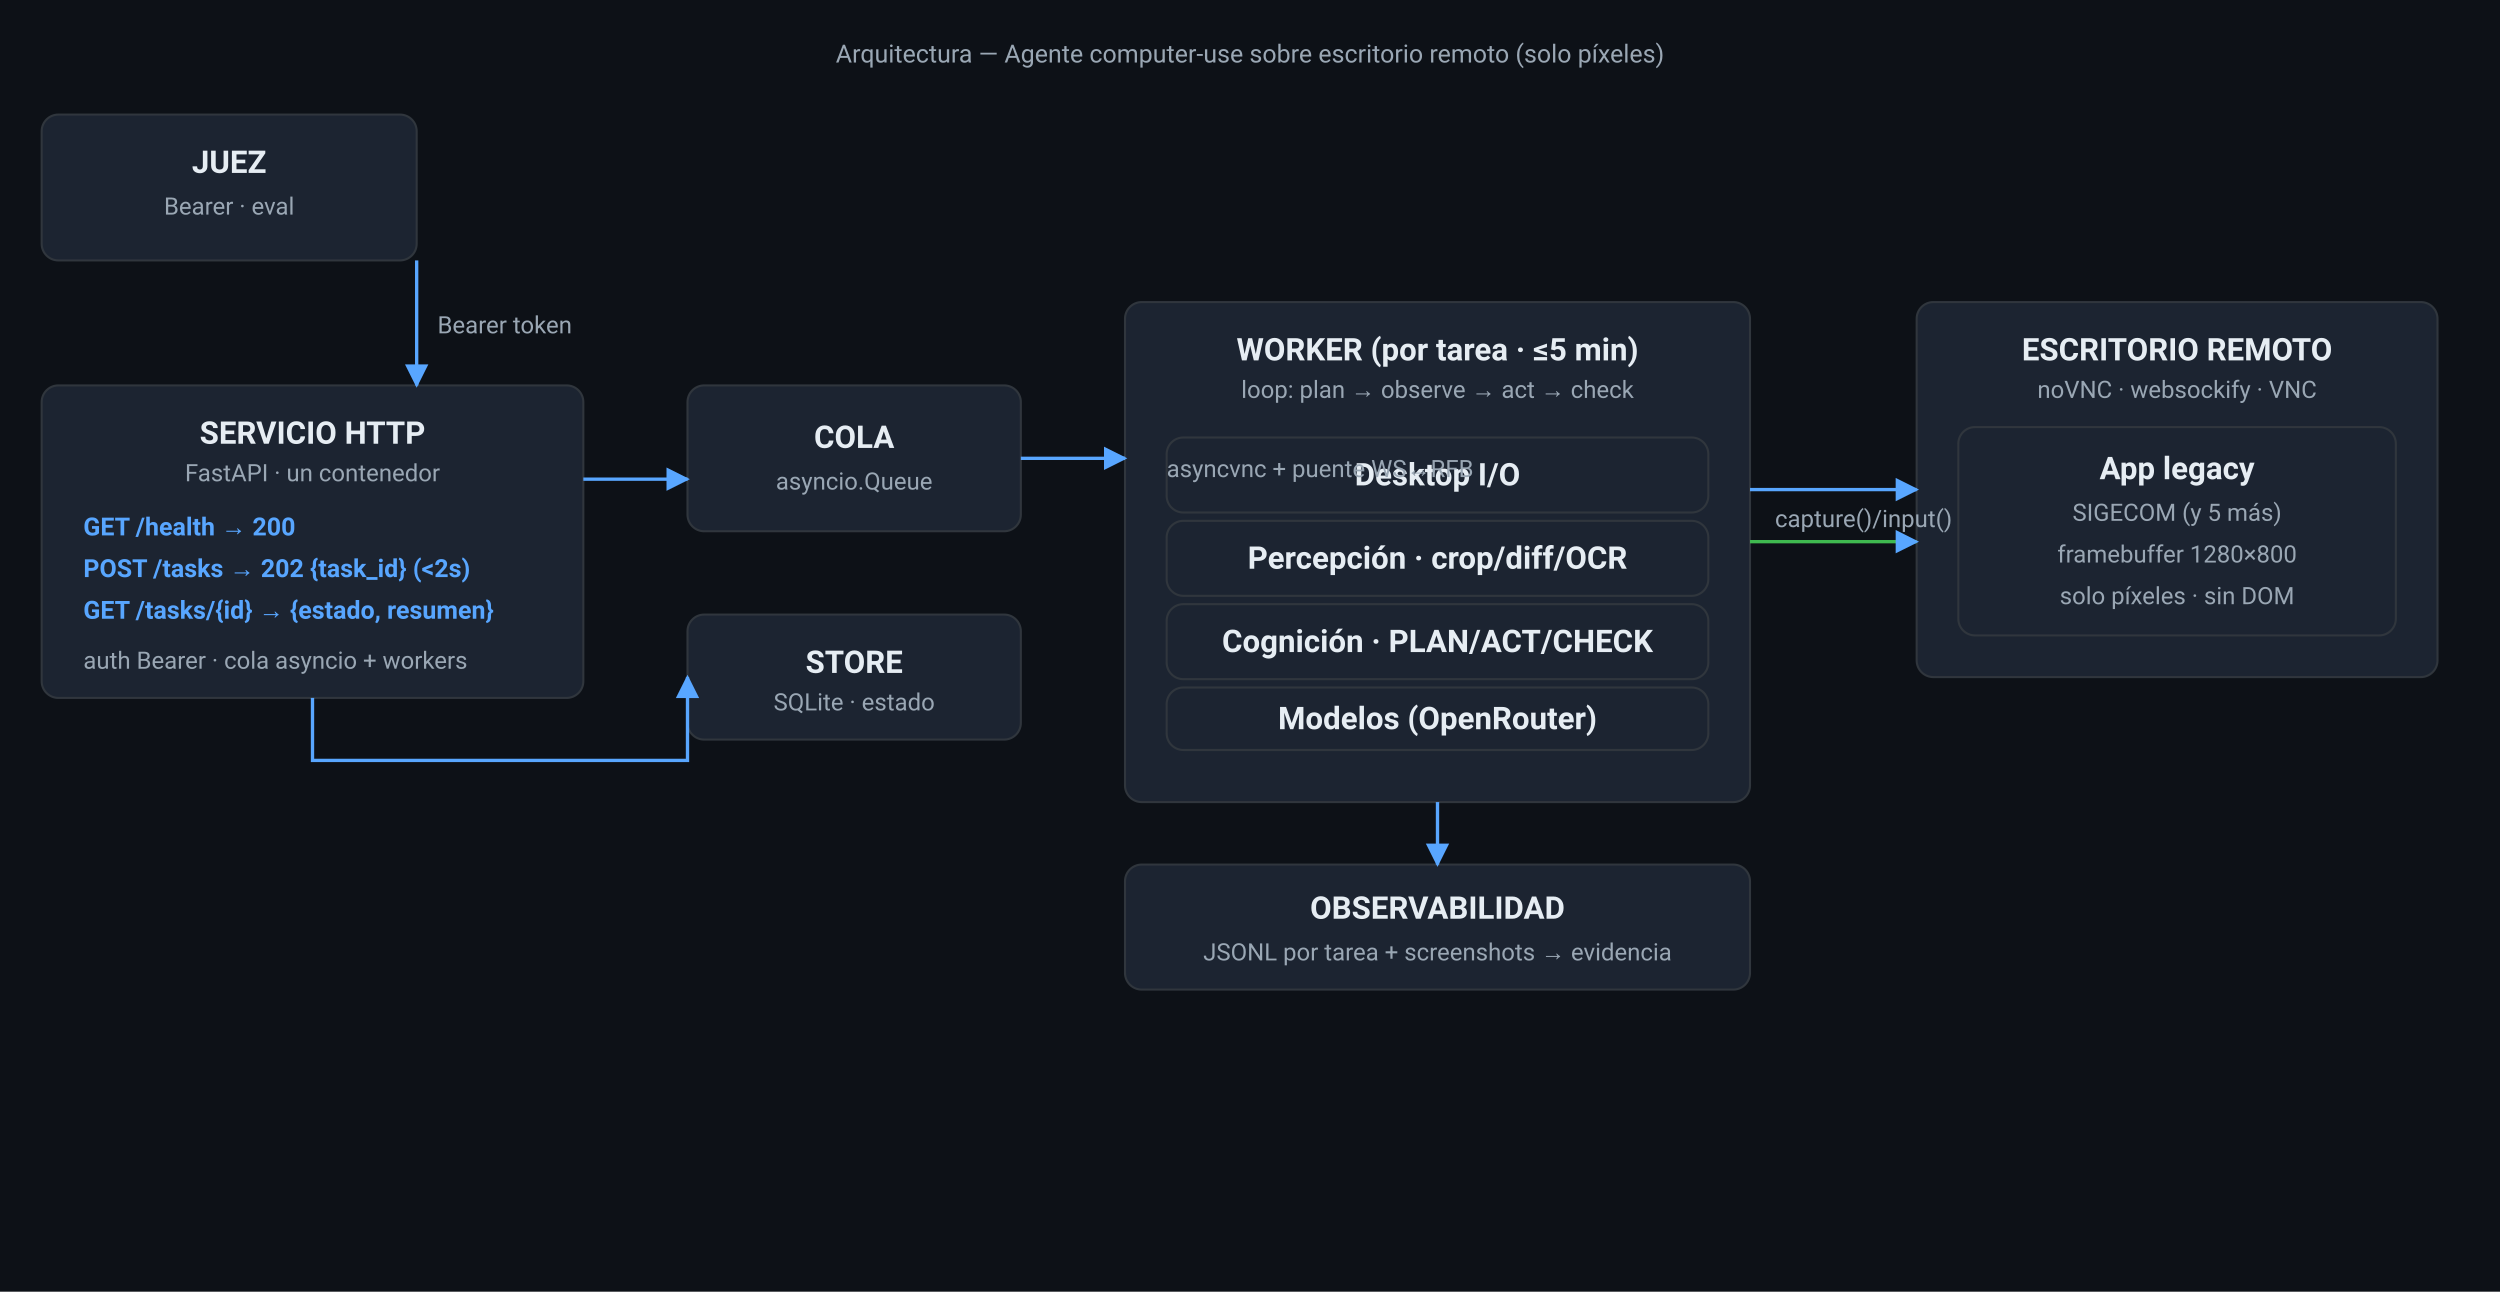
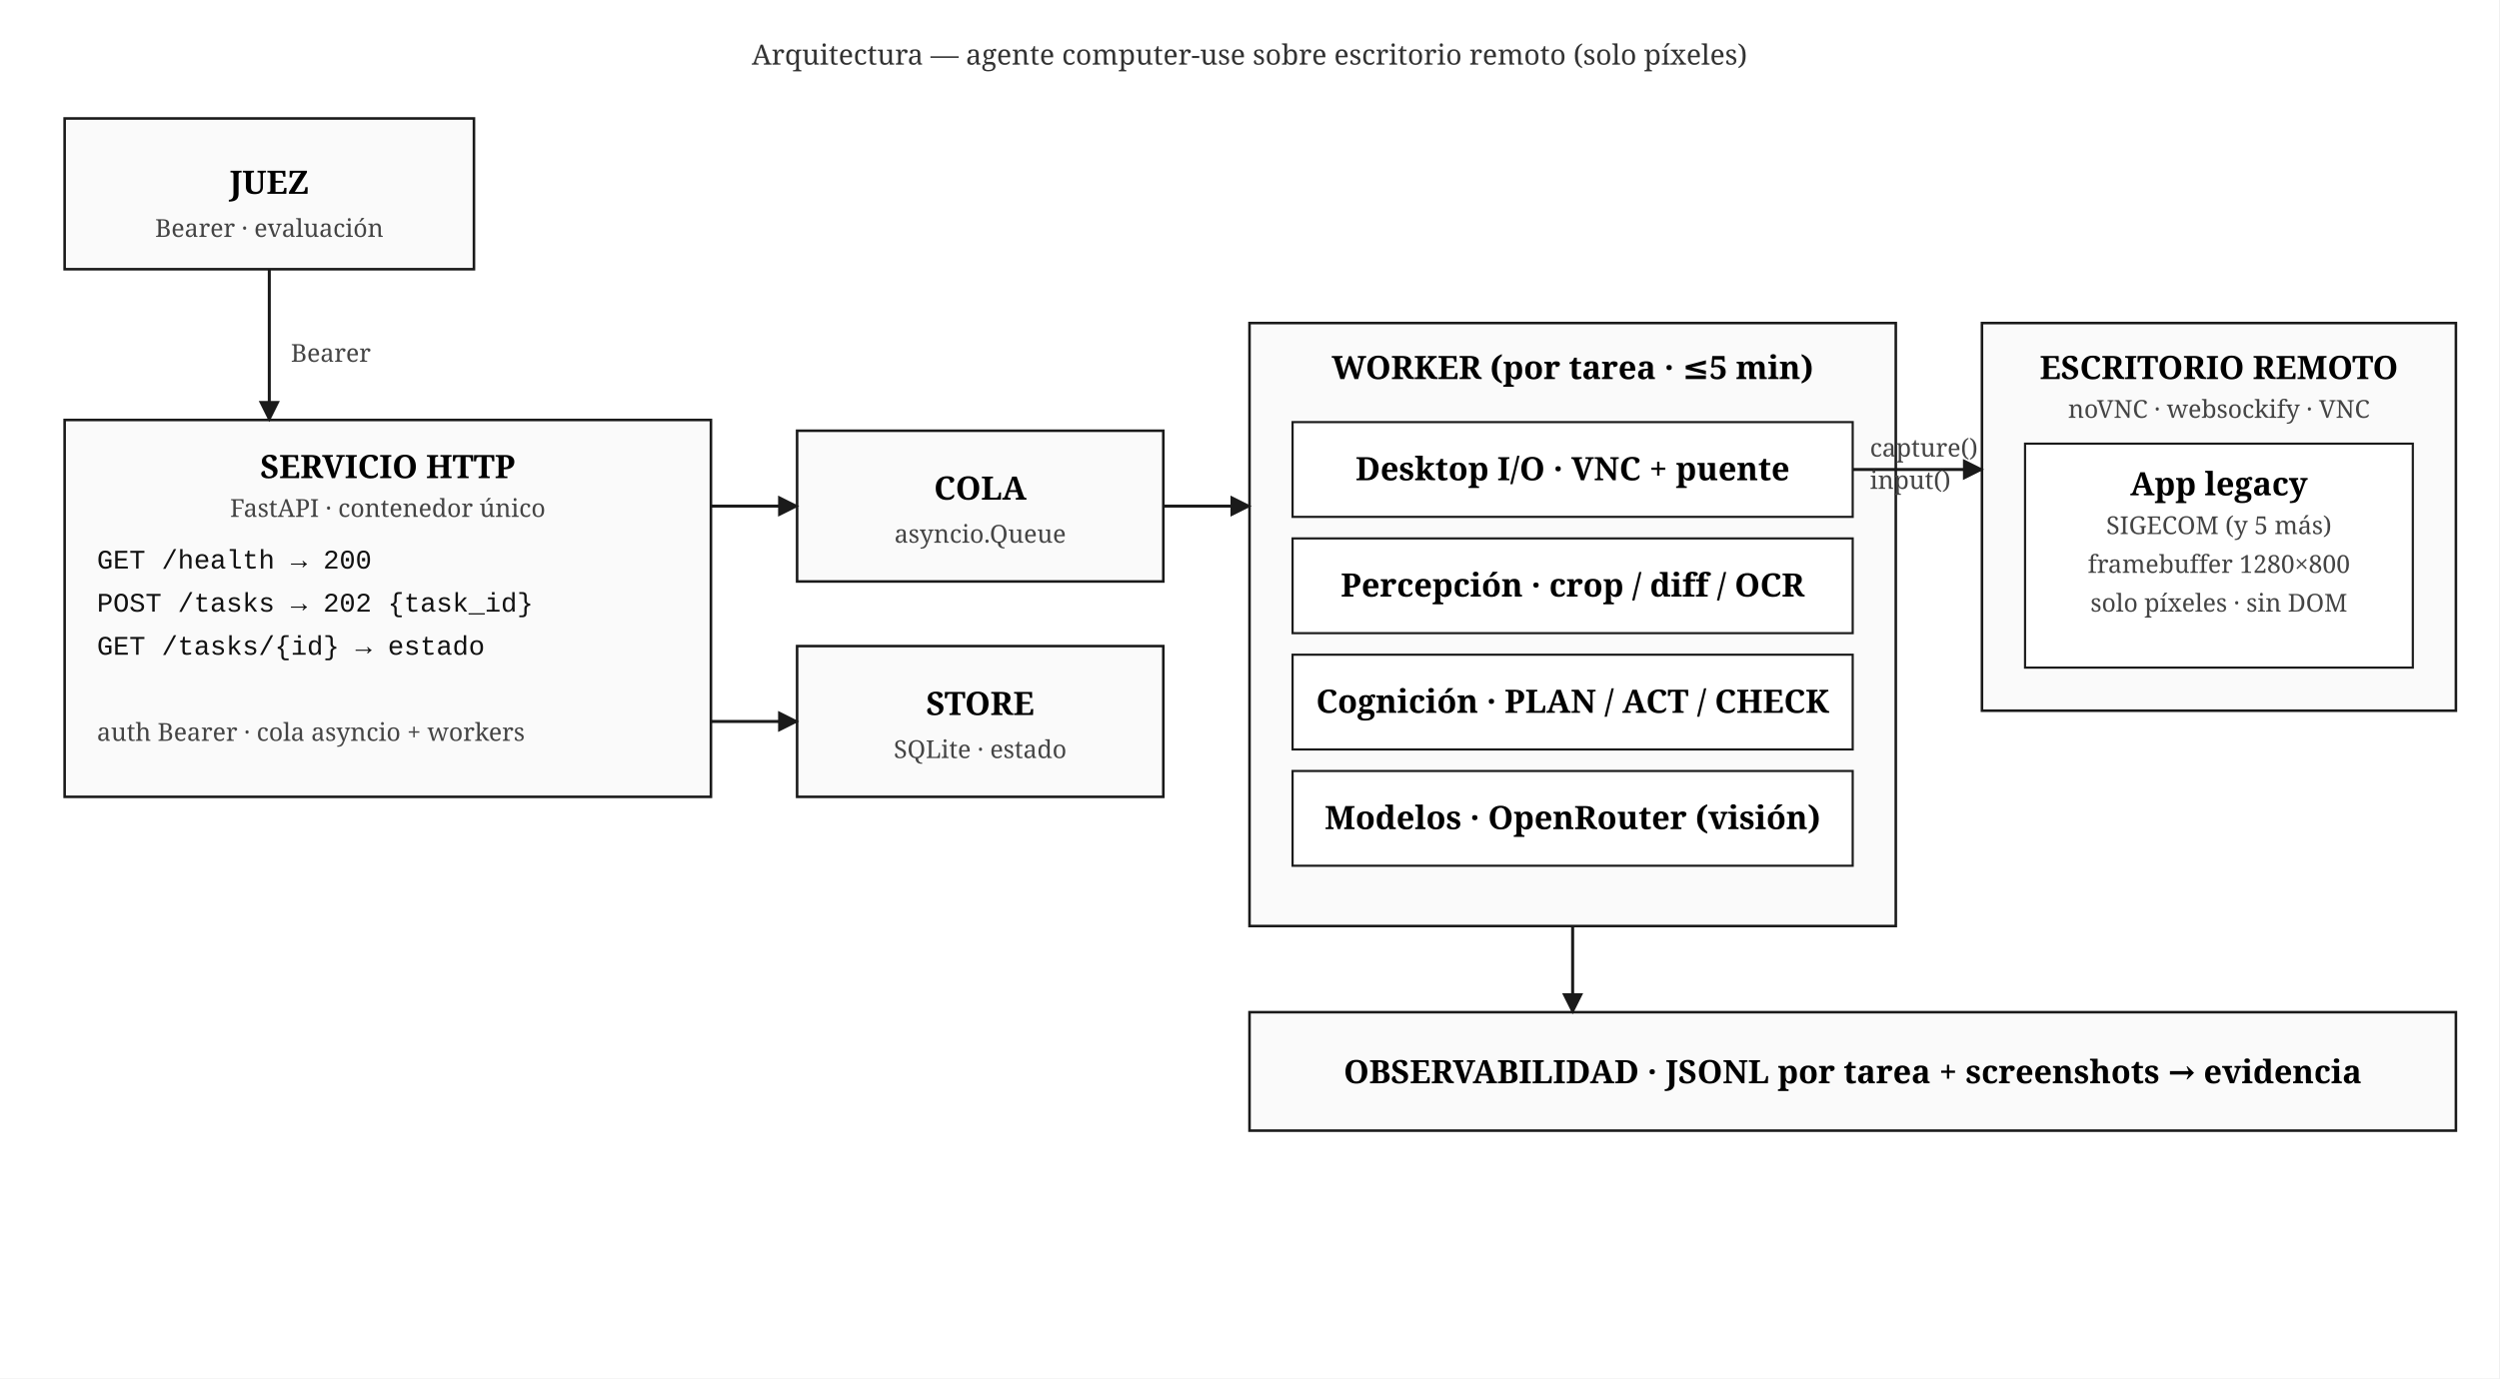
- <svg xmlns="http://www.w3.org/2000/svg" width="1200" height="620" viewBox="0 0 1200 620" font-family="-apple-system,Segoe UI,Roboto,Arial">
-   <rect width="1200" height="620" fill="#0d1117" />
+ <svg xmlns="http://www.w3.org/2000/svg" width="1160" height="640" viewBox="0 0 1160 640" font-family="Georgia,'Times New Roman',serif">
+   <rect width="1160" height="640" fill="#ffffff" />
  <defs>
    <marker id="arr" viewBox="0 0 10 10" refX="9" refY="5" markerWidth="7" markerHeight="7" orient="auto-start-reverse">
-       <path d="M0 0 L10 5 L0 10 z" fill="#58a6ff" />
+       <path d="M0 0 L10 5 L0 10 z" fill="#1a1a1a" />
    </marker>
  </defs>
  <style>
-     .box{fill:#1c2431;stroke:#30363d;rx:8px}
-     .title{fill:#e6edf3;font-size:15px;font-weight:700}
-     .sub{fill:#9aa7b4;font-size:11.5px}
-     .lbl{fill:#58a6ff;font-size:12px;font-weight:600}
-     .edge{stroke:#58a6ff;stroke-width:1.6;fill:none;marker-end:url(#arr)}
-     .edgeg{stroke:#3fb950;stroke-width:1.6;fill:none;marker-end:url(#arr)}
+     .box{fill:#fafafa;stroke:#1a1a1a;stroke-width:1.2}
+     .boxi{fill:#ffffff;stroke:#1a1a1a;stroke-width:1}
+     .t{fill:#000000;font-size:15px;font-weight:700;font-family:Georgia,serif}
+     .s{fill:#444444;font-size:11.5px;font-family:Georgia,serif}
+     .l{fill:#111111;font-size:12.5px;font-family:'Courier New',monospace}
+     .edge{stroke:#1a1a1a;stroke-width:1.4;fill:none;marker-end:url(#arr)}
+     .h{fill:#333333;font-size:13px;font-family:Georgia,serif}
  </style>
-   <text x="600" y="30" text-anchor="middle" fill="#9aa7b4" font-size="12">Arquitectura — Agente computer-use sobre escritorio remoto (solo píxeles)</text>
-   <rect class="box" x="20" y="55" width="180" height="70" />
-   <text class="title" x="110" y="83" text-anchor="middle">JUEZ</text>
-   <text class="sub" x="110" y="103" text-anchor="middle">Bearer · eval</text>
-   <rect class="box" x="20" y="185" width="260" height="150" />
-   <text class="title" x="150" y="213" text-anchor="middle">SERVICIO HTTP</text>
-   <text class="sub" x="150" y="231" text-anchor="middle">FastAPI · un contenedor</text>
-   <text class="lbl" x="40" y="257">GET  /health → 200</text>
-   <text class="lbl" x="40" y="277">POST /tasks → 202 {task_id} (&lt;2s)</text>
-   <text class="lbl" x="40" y="297">GET  /tasks/{id} → {estado, resumen}</text>
-   <text class="sub" x="40" y="321">auth Bearer · cola asyncio + workers</text>
-   <rect class="box" x="330" y="185" width="160" height="70" />
-   <text class="title" x="410" y="215" text-anchor="middle">COLA</text>
-   <text class="sub" x="410" y="235" text-anchor="middle">asyncio.Queue</text>
-   <rect class="box" x="330" y="295" width="160" height="60" />
-   <text class="title" x="410" y="323" text-anchor="middle">STORE</text>
-   <text class="sub" x="410" y="341" text-anchor="middle">SQLite · estado</text>
-   <rect class="box" x="540" y="145" width="300" height="240" />
-   <text class="title" x="690" y="173" text-anchor="middle">WORKER (por tarea · ≤5 min)</text>
-   <text class="sub" x="690" y="191" text-anchor="middle">loop: plan → observe → act → check</text>
-   <rect class="box" x="560" y="210" width="260" height="36" />
-   <text class="title" x="690" y="233" text-anchor="middle">Desktop I/O</text>
-   <rect class="box" x="560" y="250" width="260" height="36" />
-   <text class="title" x="690" y="273" text-anchor="middle">Percepción · crop/diff/OCR</text>
-   <rect class="box" x="560" y="290" width="260" height="36" />
-   <text class="title" x="690" y="313" text-anchor="middle">Cognición · PLAN/ACT/CHECK</text>
-   <rect class="box" x="560" y="330" width="260" height="30" />
-   <text class="title" x="690" y="350" text-anchor="middle">Modelos (OpenRouter)</text>
-   <text class="sub" x="690" y="230" text-anchor="middle" />
-   <text class="sub" x="560" y="229" text-anchor="start" fill="#9aa7b4" font-size="10.5">asyncvnc + puente WS↔RFB</text>
-   <rect class="box" x="920" y="145" width="250" height="180" />
-   <text class="title" x="1045" y="173" text-anchor="middle">ESCRITORIO REMOTO</text>
-   <text class="sub" x="1045" y="191" text-anchor="middle">noVNC · websockify · VNC</text>
-   <rect class="box" x="940" y="205" width="210" height="100" />
-   <text class="title" x="1045" y="230" text-anchor="middle">App legacy</text>
-   <text class="sub" x="1045" y="250" text-anchor="middle">SIGECOM (y 5 más)</text>
-   <text class="sub" x="1045" y="270" text-anchor="middle">framebuffer 1280×800</text>
-   <text class="sub" x="1045" y="290" text-anchor="middle">solo píxeles · sin DOM</text>
-   <rect class="box" x="540" y="415" width="300" height="60" />
-   <text class="title" x="690" y="441" text-anchor="middle">OBSERVABILIDAD</text>
-   <text class="sub" x="690" y="461" text-anchor="middle">JSONL por tarea + screenshots → evidencia</text>
-   <path class="edge" d="M200 125 L200 185" />
-   <text class="sub" x="210" y="160" font-size="10">Bearer token</text>
-   <path class="edge" d="M280 230 L330 230" />
-   <path class="edge" d="M150 335 L150 365 L330 365 L330 325" />
-   <path class="edge" d="M490 220 L540 220" />
-   <path class="edge" d="M840 235 L920 235" />
-   <path class="edgeg" d="M840 260 L920 260" />
-   <text class="sub" x="852" y="253" font-size="10" fill="#3fb950">capture()/input()</text>
-   <path class="edge" d="M690 385 L690 415" />
+   <text x="580" y="30" text-anchor="middle" class="h">Arquitectura — agente computer-use sobre escritorio remoto (solo píxeles)</text>
+   <rect class="box" x="30" y="55" width="190" height="70" />
+   <text class="t" x="125" y="90" text-anchor="middle">JUEZ</text>
+   <text class="s" x="125" y="110" text-anchor="middle">Bearer · evaluación</text>
+   <rect class="box" x="30" y="195" width="300" height="175" />
+   <text class="t" x="180" y="222" text-anchor="middle">SERVICIO HTTP</text>
+   <text class="s" x="180" y="240" text-anchor="middle">FastAPI · contenedor único</text>
+   <text class="l" x="45" y="264">GET  /health  →  200</text>
+   <text class="l" x="45" y="284">POST /tasks  →  202 {task_id}</text>
+   <text class="l" x="45" y="304">GET  /tasks/{id}  →  estado</text>
+   <text class="s" x="45" y="344">auth Bearer · cola asyncio + workers</text>
+   <rect class="box" x="370" y="200" width="170" height="70" />
+   <text class="t" x="455" y="232" text-anchor="middle">COLA</text>
+   <text class="s" x="455" y="252" text-anchor="middle">asyncio.Queue</text>
+   <rect class="box" x="370" y="300" width="170" height="70" />
+   <text class="t" x="455" y="332" text-anchor="middle">STORE</text>
+   <text class="s" x="455" y="352" text-anchor="middle">SQLite · estado</text>
+   <rect class="box" x="580" y="150" width="300" height="280" />
+   <text class="t" x="730" y="176" text-anchor="middle">WORKER (por tarea · ≤5 min)</text>
+   <rect class="boxi" x="600" y="196" width="260" height="44" />
+   <text class="t" x="730" y="223" text-anchor="middle" font-size="13">Desktop I/O · VNC + puente</text>
+   <rect class="boxi" x="600" y="250" width="260" height="44" />
+   <text class="t" x="730" y="277" text-anchor="middle" font-size="13">Percepción · crop / diff / OCR</text>
+   <rect class="boxi" x="600" y="304" width="260" height="44" />
+   <text class="t" x="730" y="331" text-anchor="middle" font-size="13">Cognición · PLAN / ACT / CHECK</text>
+   <rect class="boxi" x="600" y="358" width="260" height="44" />
+   <text class="t" x="730" y="385" text-anchor="middle" font-size="13">Modelos · OpenRouter (visión)</text>
+   <rect class="box" x="920" y="150" width="220" height="180" />
+   <text class="t" x="1030" y="176" text-anchor="middle" font-size="14">ESCRITORIO REMOTO</text>
+   <text class="s" x="1030" y="194" text-anchor="middle">noVNC · websockify · VNC</text>
+   <rect class="boxi" x="940" y="206" width="180" height="104" />
+   <text class="t" x="1030" y="230" text-anchor="middle">App legacy</text>
+   <text class="s" x="1030" y="248" text-anchor="middle">SIGECOM (y 5 más)</text>
+   <text class="s" x="1030" y="266" text-anchor="middle">framebuffer 1280×800</text>
+   <text class="s" x="1030" y="284" text-anchor="middle">solo píxeles · sin DOM</text>
+   <rect class="box" x="580" y="470" width="560" height="55" />
+   <text class="t" x="860" y="503" text-anchor="middle" font-size="13">OBSERVABILIDAD · JSONL por tarea + screenshots → evidencia</text>
+   <path class="edge" d="M125 125 L125 195" />
+   <text class="s" x="135" y="168" font-size="10.5">Bearer</text>
+   <path class="edge" d="M330 235 L370 235" />
+   <path class="edge" d="M330 335 L370 335" />
+   <path class="edge" d="M540 235 L580 235" />
+   <path class="edge" d="M860 218 L920 218" />
+   <text class="s" x="868" y="212" font-size="10.5">capture()</text>
+   <text class="s" x="868" y="227" font-size="10.5">input()</text>
+   <path class="edge" d="M730 430 L730 470" />
</svg>
